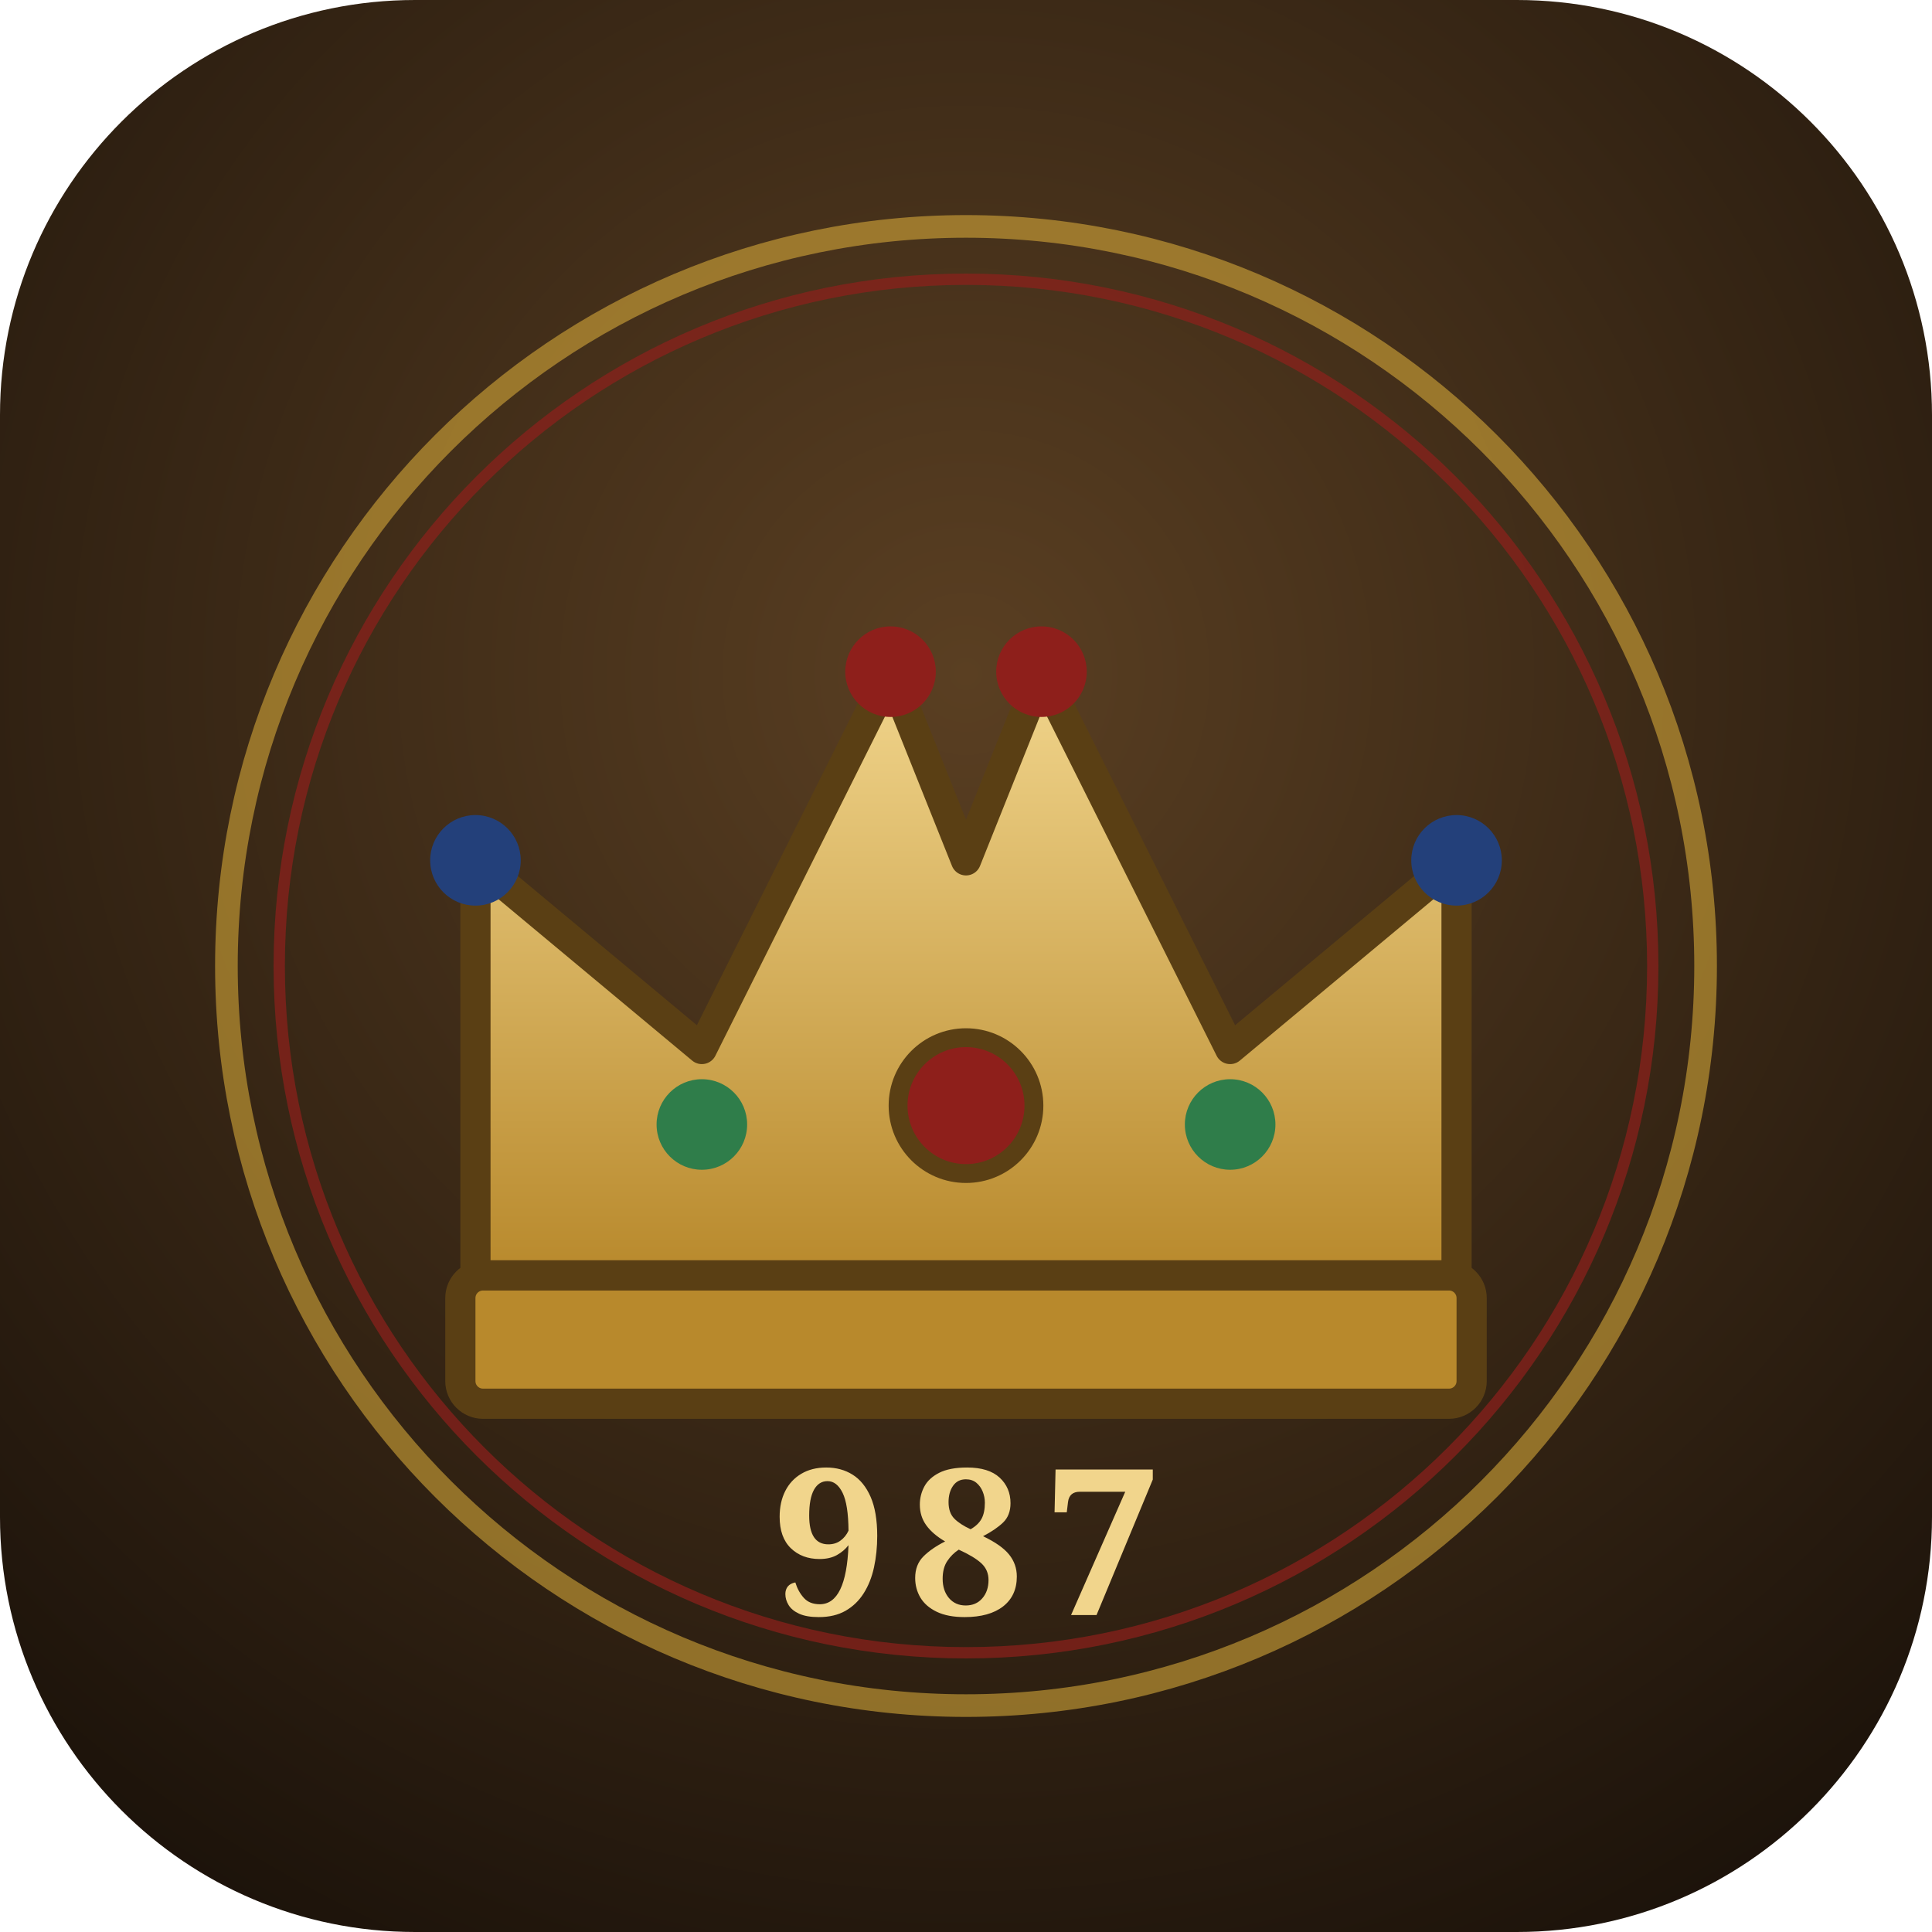
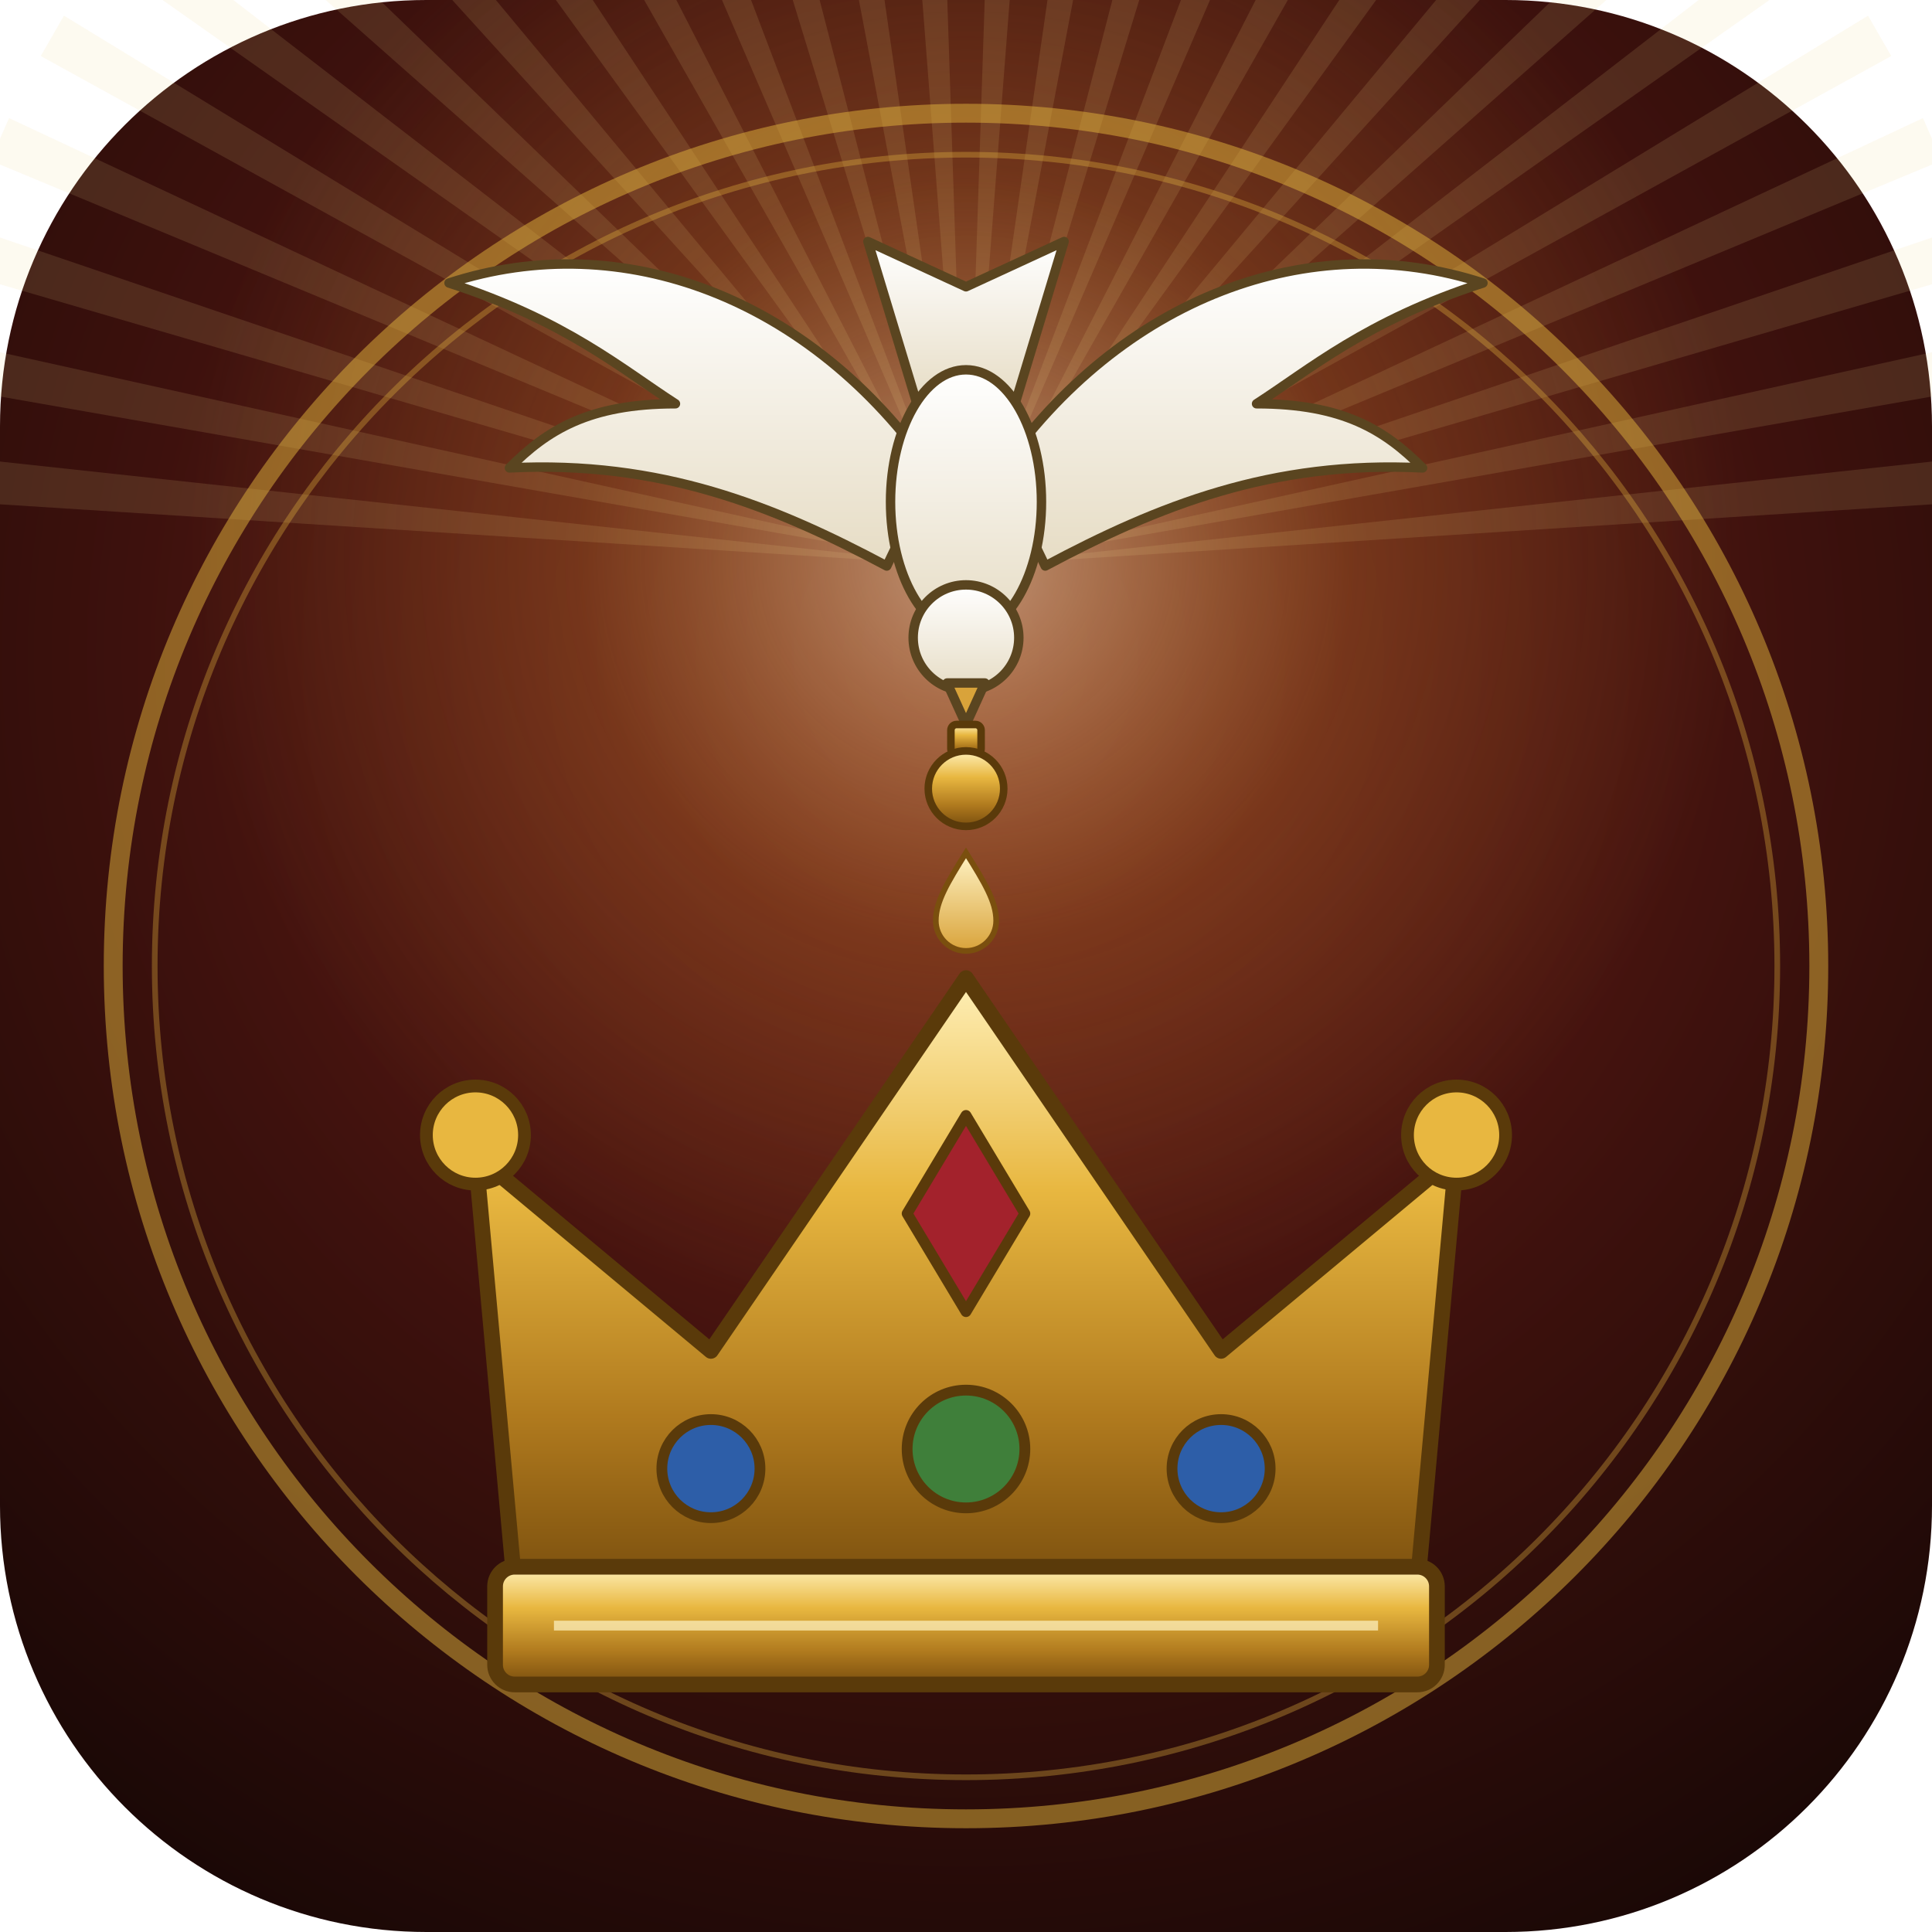
- <svg xmlns="http://www.w3.org/2000/svg" viewBox="0 0 512 512">
+ <svg xmlns="http://www.w3.org/2000/svg" viewBox="0 0 1024 1024">
  <defs>
-     <radialGradient id="bg" cx="50%" cy="35%" r="75%">
-       <stop offset="0" stop-color="#5a3f22" />
-       <stop offset="1" stop-color="#1b120a" />
+     <radialGradient id="bg" cx="50%" cy="34%" r="78%">
+       <stop offset="0" stop-color="#7a2219" />
+       <stop offset=".55" stop-color="#3d110d" />
+       <stop offset="1" stop-color="#160705" />
+     </radialGradient>
+     <radialGradient id="halo" cx="50%" cy="29%" r="40%">
+       <stop offset="0" stop-color="#fff3c4" stop-opacity=".55" />
+       <stop offset=".5" stop-color="#e2b33c" stop-opacity=".18" />
+       <stop offset="1" stop-color="#e2b33c" stop-opacity="0" />
    </radialGradient>
    <linearGradient id="gold" x1="0" y1="0" x2="0" y2="1">
-       <stop offset="0" stop-color="#f1d58c" />
-       <stop offset="1" stop-color="#b8892c" />
+       <stop offset="0" stop-color="#fff0b8" />
+       <stop offset=".35" stop-color="#e8b740" />
+       <stop offset=".72" stop-color="#b07a1e" />
+       <stop offset="1" stop-color="#7a4f0e" />
+     </linearGradient>
+     <linearGradient id="dove" x1="0" y1="0" x2="0" y2="1">
+       <stop offset="0" stop-color="#ffffff" />
+       <stop offset="1" stop-color="#e6dcc4" />
+     </linearGradient>
+     <linearGradient id="oil" x1="0" y1="0" x2="0" y2="1">
+       <stop offset="0" stop-color="#fff3c4" />
+       <stop offset="1" stop-color="#d9a33a" />
    </linearGradient>
  </defs>
-   <rect width="512" height="512" rx="110" fill="url(#bg)" />
-   <circle cx="256" cy="256" r="196" fill="none" stroke="#e2b33c" stroke-width="6" opacity=".55" />
-   <circle cx="256" cy="256" r="182" fill="none" stroke="#8e1f1b" stroke-width="3" opacity=".7" />
-   <g transform="translate(256,268)">
-     <path d="M-130 70 V-40 L-70 10 L-20 -90 L0 -40 L20 -90 L70 10 L130 -40 V70 Z" fill="url(#gold)" stroke="#5a3f14" stroke-width="8" stroke-linejoin="round" />
-     <rect x="-134" y="70" width="268" height="34" rx="6" fill="#b8892c" stroke="#5a3f14" stroke-width="8" />
-     <circle cx="-20" cy="-90" r="12" fill="#8e1f1b" />
-     <circle cx="20" cy="-90" r="12" fill="#8e1f1b" />
-     <circle cx="-130" cy="-40" r="12" fill="#23407a" />
-     <circle cx="130" cy="-40" r="12" fill="#23407a" />
-     <circle cx="0" cy="25" r="18" fill="#8e1f1b" stroke="#5a3f14" stroke-width="5" />
-     <circle cx="-70" cy="30" r="12" fill="#2f7d4a" />
-     <circle cx="70" cy="30" r="12" fill="#2f7d4a" />
+   <rect width="1024" height="1024" rx="226" fill="url(#bg)" />
+   <g fill="#f1d58c" opacity=".13">
+     <path d="M512,300 L-46.9,264.3 L-44.7,239.8Z" />
+     <path d="M512,300 L-39.6,203.2 L-34.8,179.0Z" />
+     <path d="M512,300 L-25.6,143.2 L-18.2,119.7Z" />
+     <path d="M512,300 L-5.1,85.1 L4.8,62.6Z" />
+     <path d="M512,300 L21.6,29.7 L33.9,8.3Z" />
+     <path d="M512,300 L54.2,-22.5 L68.8,-42.4Z" />
+     <path d="M512,300 L92.4,-70.9 L109.1,-88.9Z" />
+     <path d="M512,300 L135.6,-114.7 L154.2,-130.8Z" />
+     <path d="M512,300 L183.4,-153.5 L203.7,-167.5Z" />
+     <path d="M512,300 L235.2,-186.8 L256.9,-198.5Z" />
+     <path d="M512,300 L290.3,-214.3 L313.2,-223.5Z" />
+     <path d="M512,300 L348.1,-235.5 L371.8,-242.2Z" />
+     <path d="M512,300 L407.9,-250.2 L432.2,-254.3Z" />
+     <path d="M512,300 L468.9,-258.3 L493.5,-259.7Z" />
+     <path d="M512,300 L530.5,-259.7 L555.1,-258.3Z" />
+     <path d="M512,300 L591.8,-254.3 L616.1,-250.2Z" />
+     <path d="M512,300 L652.2,-242.2 L675.9,-235.5Z" />
+     <path d="M512,300 L710.8,-223.5 L733.7,-214.3Z" />
+     <path d="M512,300 L767.1,-198.5 L788.8,-186.8Z" />
+     <path d="M512,300 L820.3,-167.5 L840.6,-153.5Z" />
+     <path d="M512,300 L869.8,-130.8 L888.4,-114.7Z" />
+     <path d="M512,300 L914.9,-88.9 L931.6,-70.9Z" />
+     <path d="M512,300 L955.2,-42.4 L969.8,-22.5Z" />
+     <path d="M512,300 L990.1,8.3 L1002.4,29.7Z" />
+     <path d="M512,300 L1019.2,62.6 L1029.1,85.1Z" />
+     <path d="M512,300 L1042.2,119.7 L1049.6,143.2Z" />
+     <path d="M512,300 L1058.8,179.0 L1063.6,203.2Z" />
+     <path d="M512,300 L1068.7,239.8 L1070.9,264.3Z" />
  </g>
-   <text x="256" y="428" text-anchor="middle" font-family="Cinzel, Georgia, serif" font-weight="700" font-size="54" fill="#f1d58c" letter-spacing="6">987</text>
+   <rect width="1024" height="1024" rx="226" fill="url(#halo)" />
+   <circle cx="512" cy="512" r="452" fill="none" stroke="#e2b33c" stroke-width="10" opacity=".5" />
+   <circle cx="512" cy="512" r="430" fill="none" stroke="#e2b33c" stroke-width="3" opacity=".35" />
+   <g stroke="#5a4520" stroke-width="5" stroke-linejoin="round">
+     <path d="M486,214 L460,128 L512,152 L564,128 L538,214 Z" fill="url(#dove)" />
+     <path d="M494,250 C430,158 330,120 238,150 C300,170 330,196 358,214 C312,214 290,228 270,248 C350,244 410,268 470,300 Z" fill="url(#dove)" />
+     <path d="M530,250 C594,158 694,120 786,150 C724,170 694,196 666,214 C712,214 734,228 754,248 C674,244 614,268 554,300 Z" fill="url(#dove)" />
+     <ellipse cx="512" cy="266" rx="40" ry="70" fill="url(#dove)" />
+     <circle cx="512" cy="338" r="28" fill="url(#dove)" />
+     <path d="M502,362 L512,384 L522,362 Z" fill="#d9a33a" />
+   </g>
+   <g stroke="#5a3a0a" stroke-width="4">
+     <rect x="504" y="384" width="16" height="16" rx="3" fill="url(#gold)" />
+     <circle cx="512" cy="418" r="20" fill="url(#gold)" />
+   </g>
+   <path d="M512,452 C522,468 528,478 528,488 A16,16 0 0 1 496,488 C496,478 502,468 512,452 Z" fill="url(#oil)" stroke="#7a4f0e" stroke-width="3" />
+   <g transform="translate(200,456) scale(5.2)" stroke="#5a3a0a" stroke-linejoin="round">
+     <path d="M14,74 L10,30 L34,50 L60,12 L86,50 L110,30 L106,74Z" fill="url(#gold)" stroke-width="1.6" />
+     <rect x="12" y="72" width="96" height="12" rx="2" fill="url(#gold)" stroke-width="1.6" />
+     <circle cx="10" cy="28" r="5" fill="#e8b740" stroke-width="1.3" />
+     <circle cx="110" cy="28" r="5" fill="#e8b740" stroke-width="1.3" />
+     <path d="M60,26 l6,10 -6,10 -6,-10z" fill="#a3222c" stroke-width="1.1" />
+     <circle cx="34" cy="62" r="5" fill="#2d5ea8" stroke-width="1.1" />
+     <circle cx="86" cy="62" r="5" fill="#2d5ea8" stroke-width="1.1" />
+     <circle cx="60" cy="60" r="6" fill="#3f7f3a" stroke-width="1.1" />
+     <path d="M18,78 h84" stroke="#fff3c4" stroke-width="1" opacity=".7" />
+   </g>
</svg>
